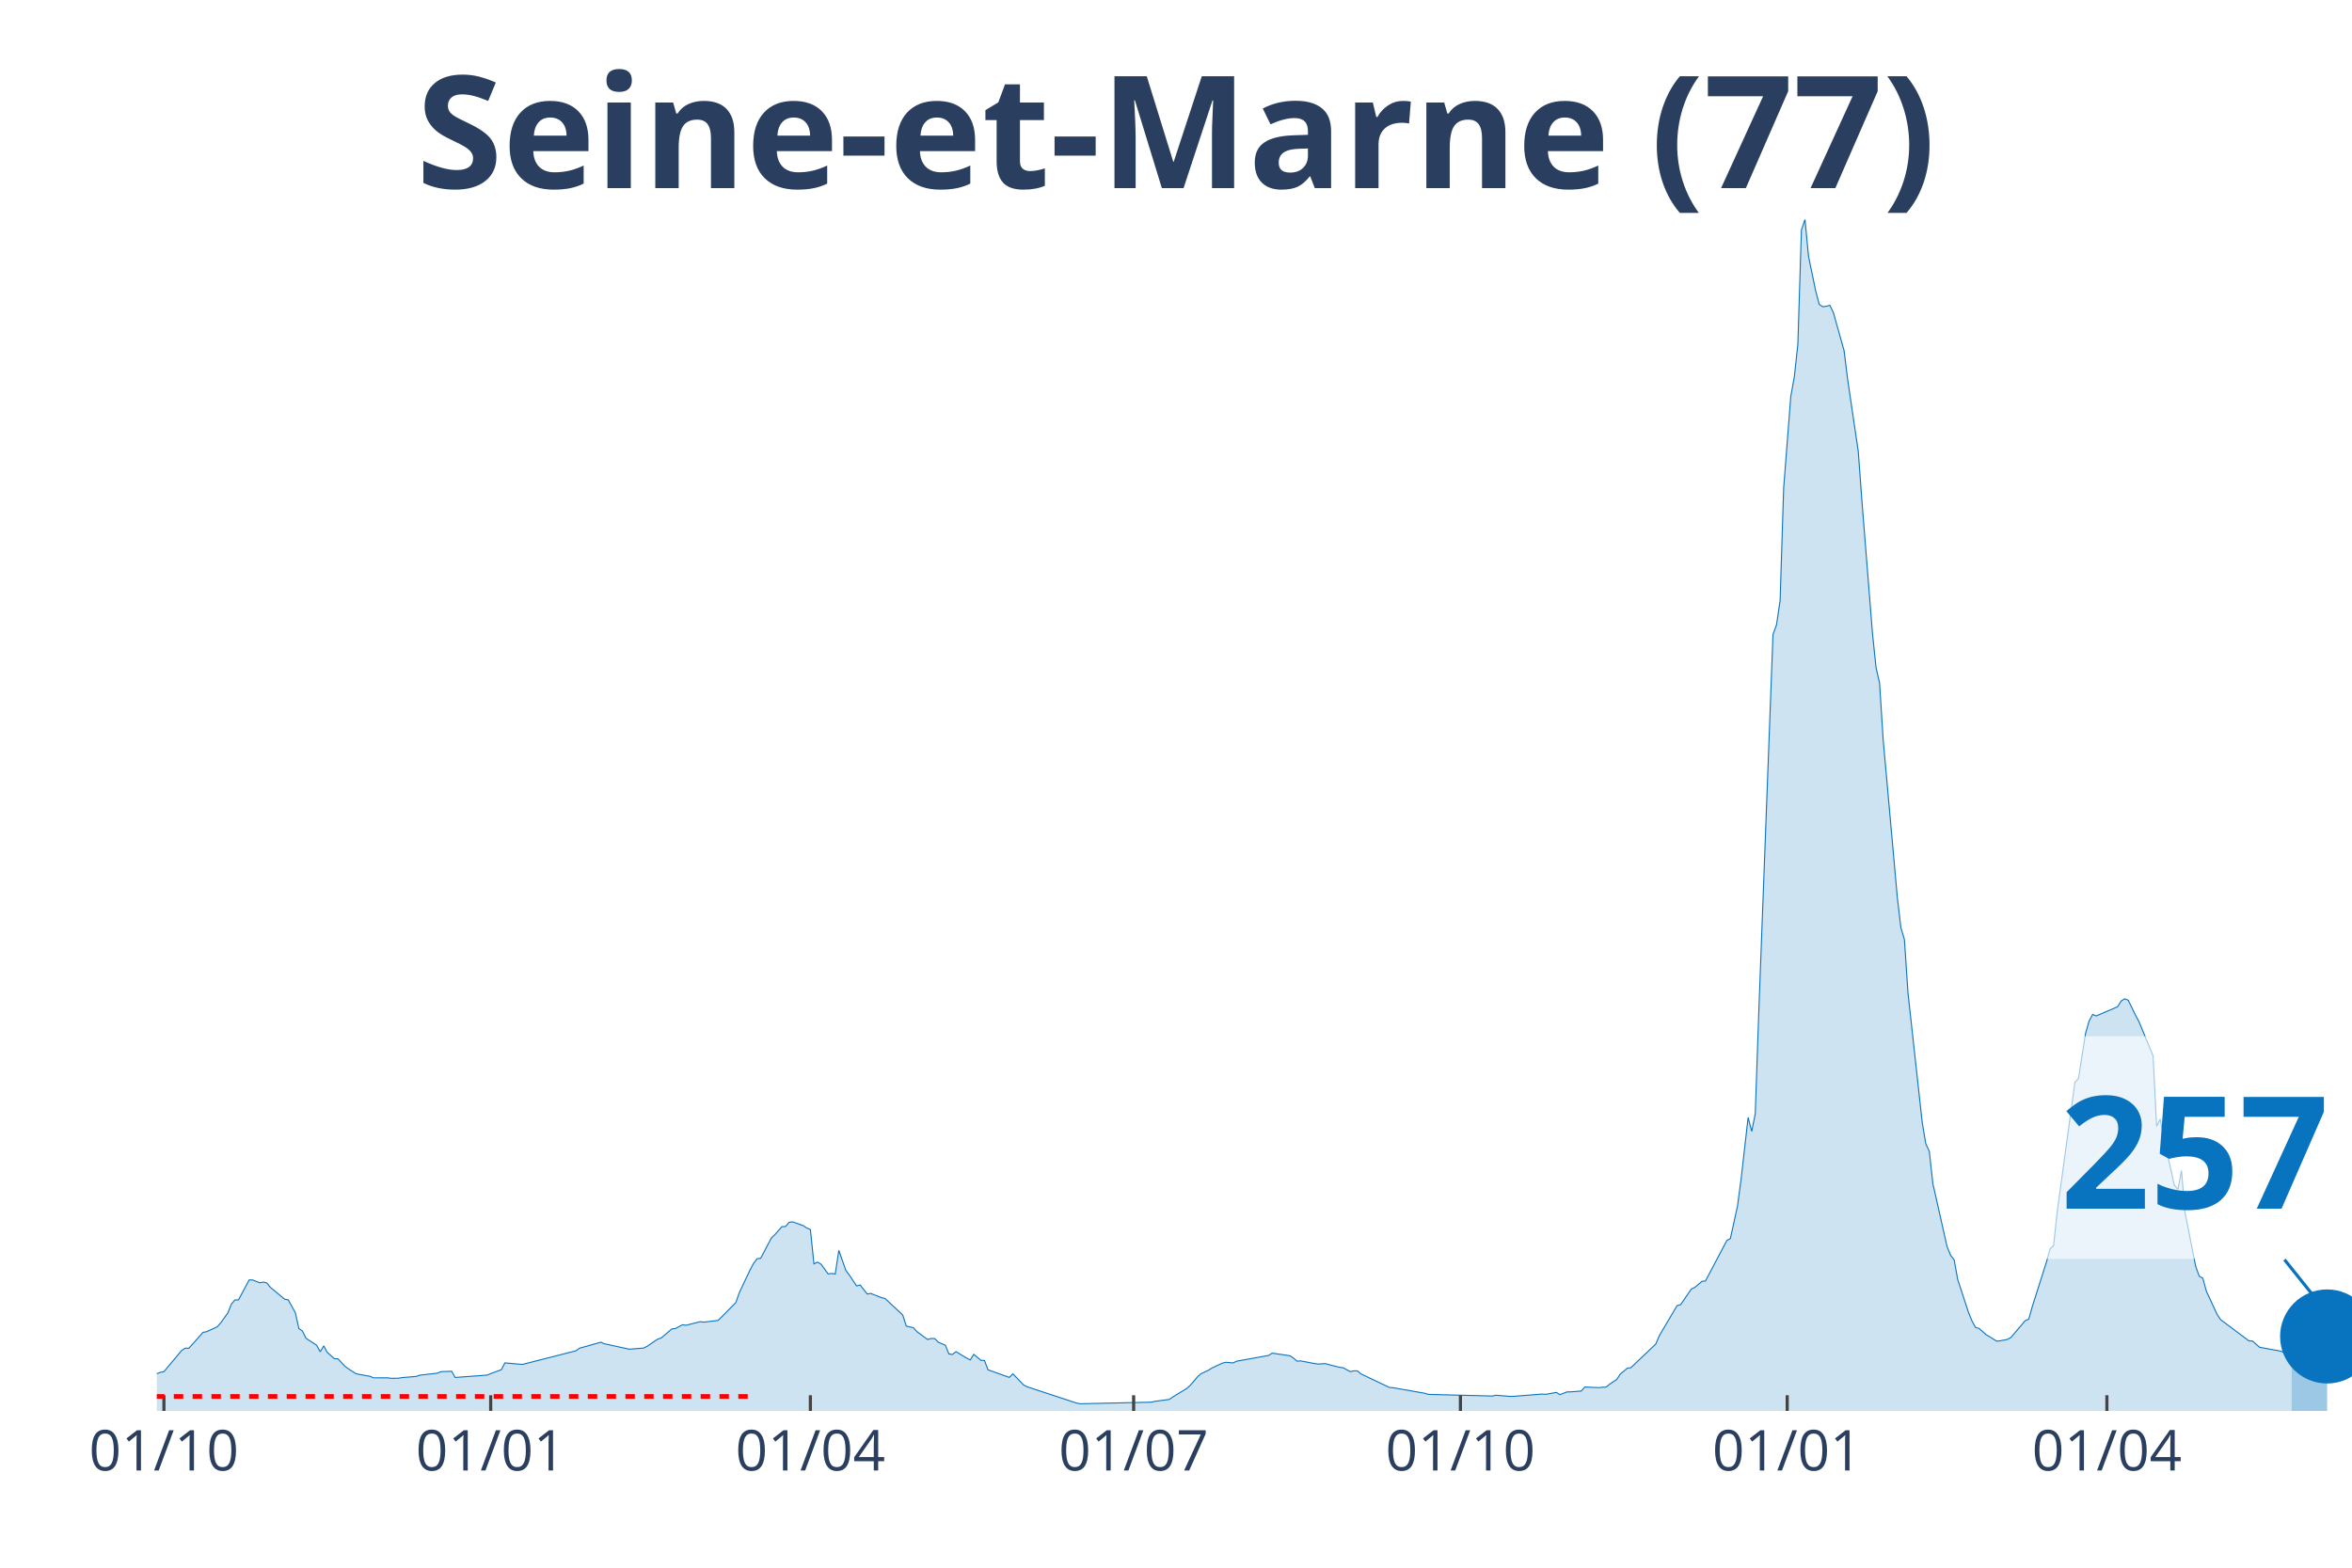
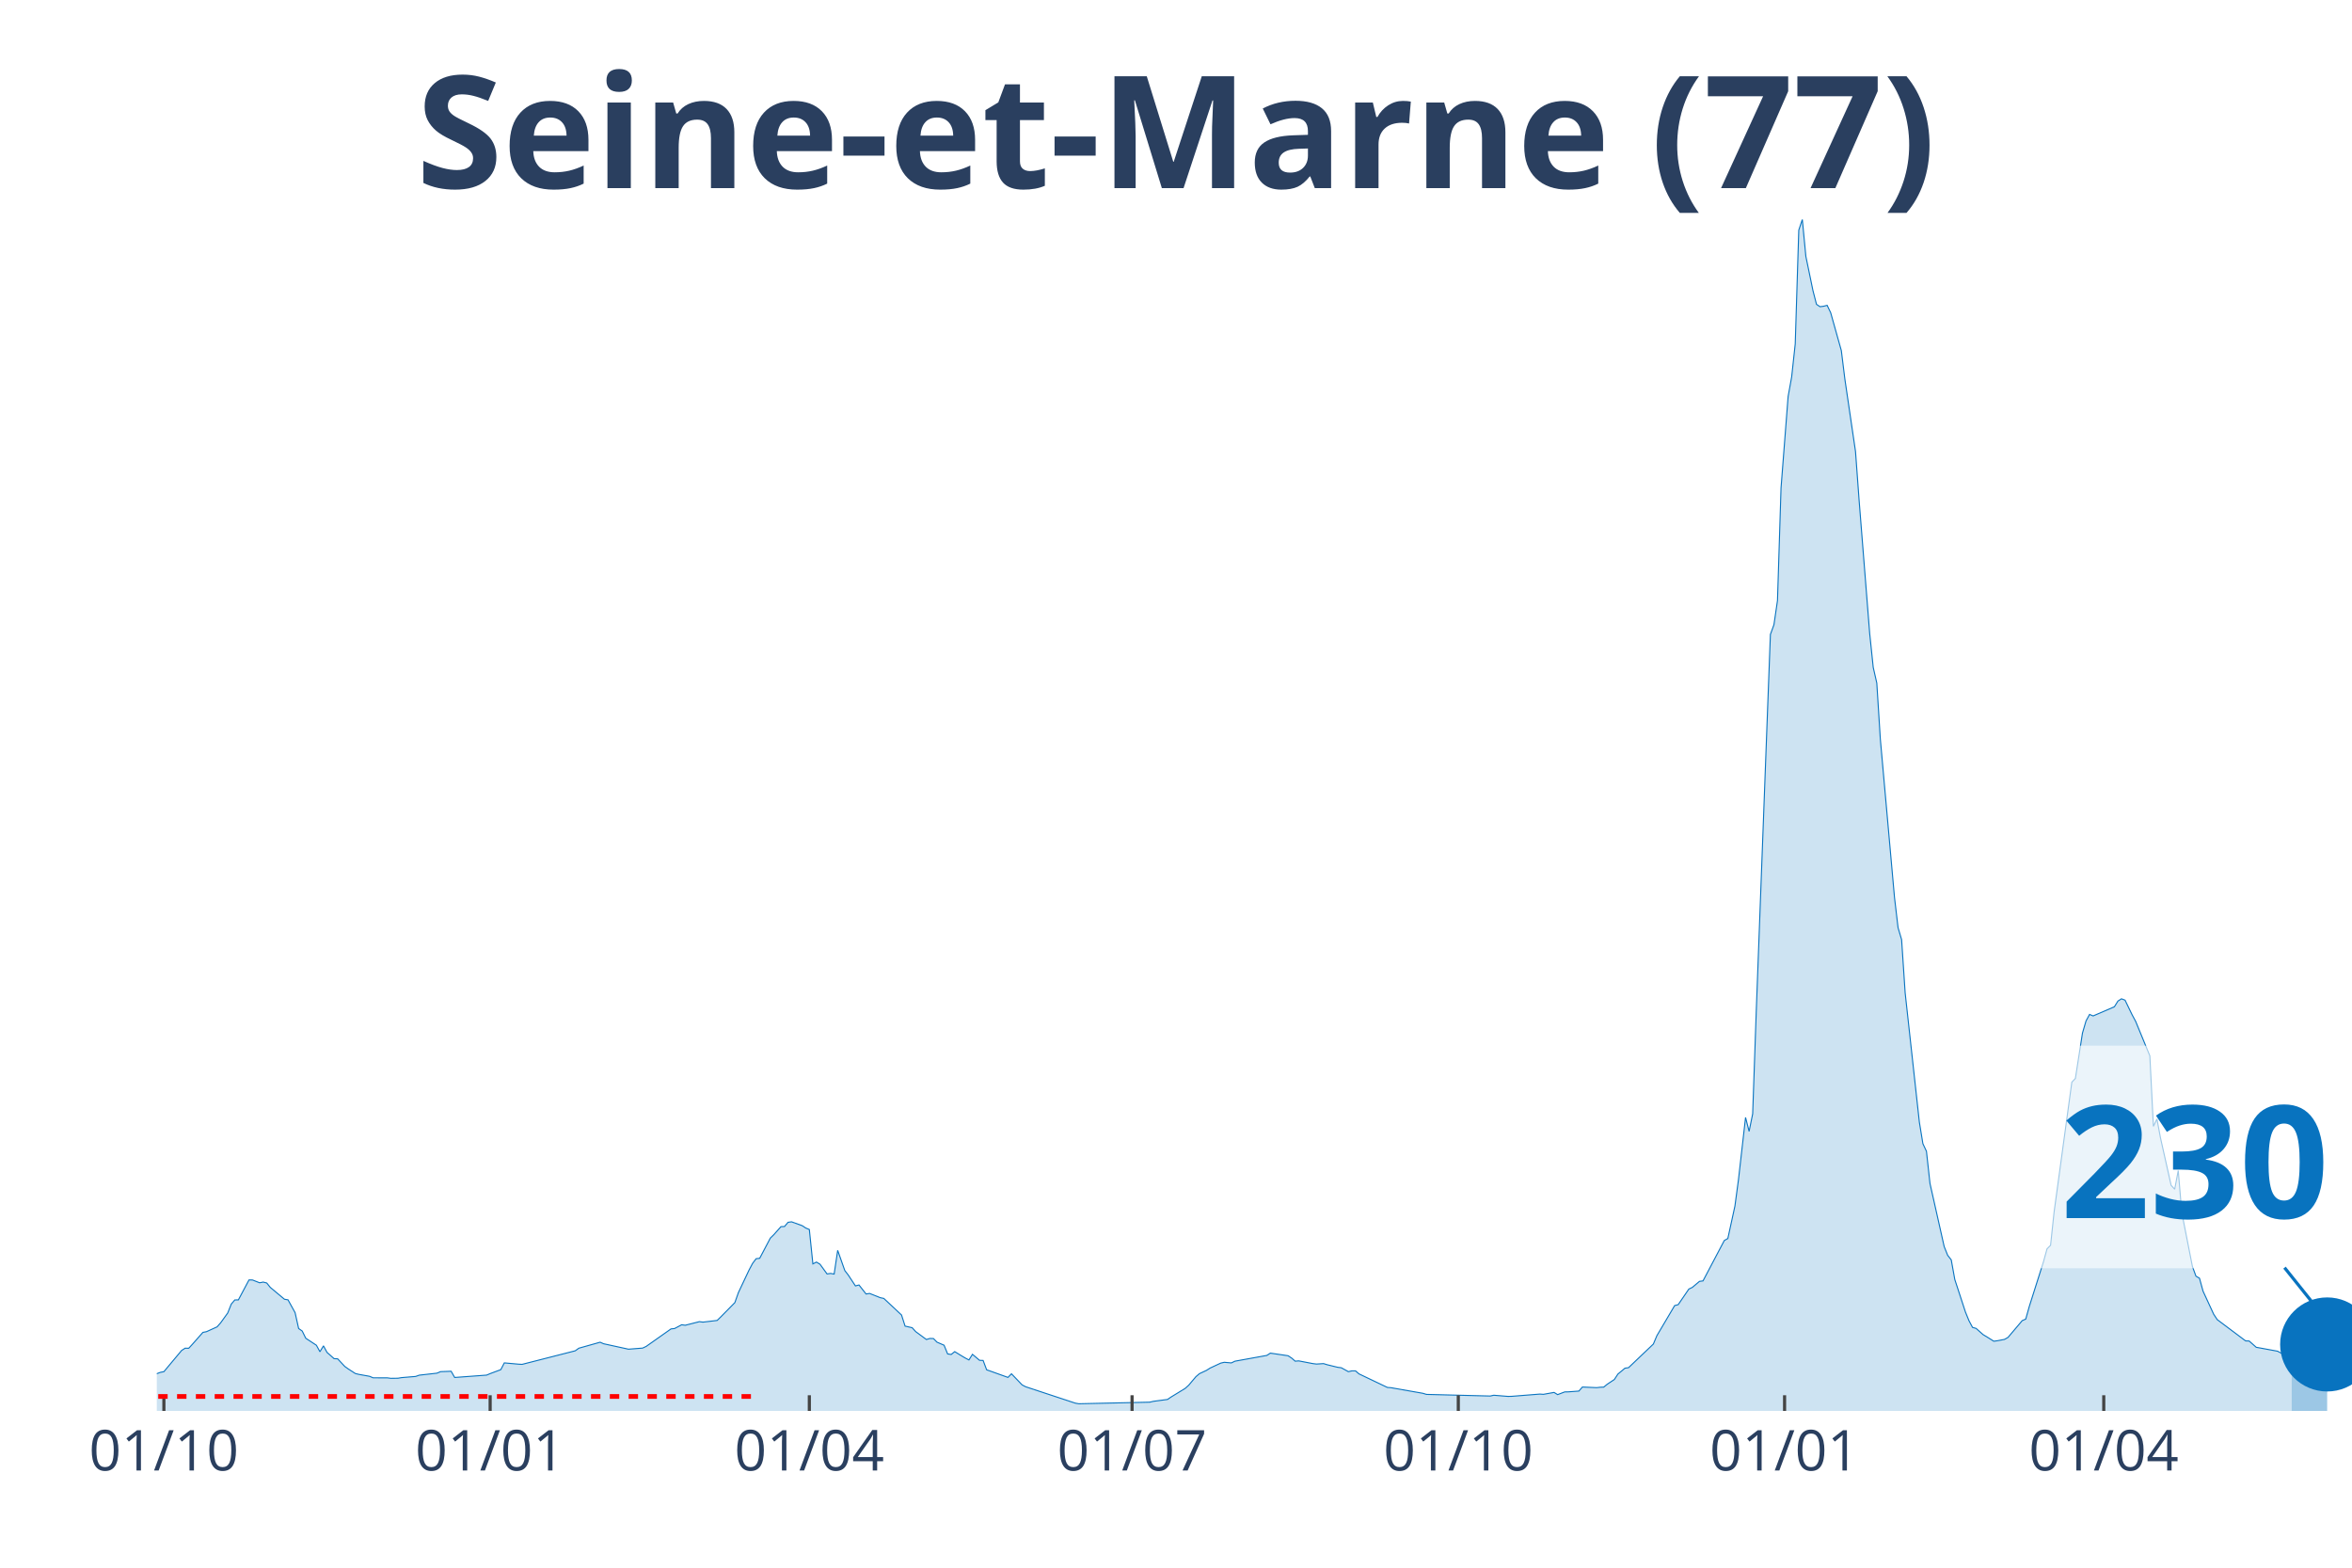
<svg xmlns="http://www.w3.org/2000/svg" class="main-svg" width="1125" height="750" style="" viewBox="0 0 750 500">
  <rect x="0" y="0" width="750" height="500" style="fill: rgb(0, 0, 0); fill-opacity: 0;" />
-   <defs id="defs-dec170">
+   <defs id="defs-f46b38">
    <g class="clips">
-       <clipPath id="clipdec170xyplot" class="plotclip">
+       <clipPath id="clipf46b38xyplot" class="plotclip">
        <rect width="700" height="380" />
      </clipPath>
-       <clipPath class="axesclip" id="clipdec170x">
+       <clipPath class="axesclip" id="clipf46b38x">
        <rect x="50" y="0" width="700" height="500" />
      </clipPath>
-       <clipPath class="axesclip" id="clipdec170y">
+       <clipPath class="axesclip" id="clipf46b38y">
        <rect x="0" y="70" width="750" height="380" />
      </clipPath>
-       <clipPath class="axesclip" id="clipdec170xy">
+       <clipPath class="axesclip" id="clipf46b38xy">
        <rect x="50" y="70" width="700" height="380" />
      </clipPath>
    </g>
    <g class="gradients" />
  </defs>
  <g class="bglayer">
    <rect class="bg" x="50" y="70" width="700" height="380" style="fill: rgb(0, 0, 0); fill-opacity: 0; stroke-width: 0;" />
  </g>
  <g class="layer-below">
    <g class="imagelayer" />
    <g class="shapelayer" />
  </g>
  <g class="cartesianlayer">
    <g class="subplot xy">
      <g class="layer-subplot">
        <g class="shapelayer" />
        <g class="imagelayer" />
      </g>
      <g class="gridlayer">
        <g class="x">
-           <path class="xgrid crisp" transform="translate(52.27,0)" d="M0,70v380" style="stroke: rgb(255, 255, 255); stroke-opacity: 1; stroke-width: 1px;" />
-           <path class="xgrid crisp" transform="translate(156.47,0)" d="M0,70v380" style="stroke: rgb(255, 255, 255); stroke-opacity: 1; stroke-width: 1px;" />
-           <path class="xgrid crisp" transform="translate(258.41,0)" d="M0,70v380" style="stroke: rgb(255, 255, 255); stroke-opacity: 1; stroke-width: 1px;" />
-           <path class="xgrid crisp" transform="translate(361.49,0)" d="M0,70v380" style="stroke: rgb(255, 255, 255); stroke-opacity: 1; stroke-width: 1px;" />
-           <path class="xgrid crisp" transform="translate(465.7,0)" d="M0,70v380" style="stroke: rgb(255, 255, 255); stroke-opacity: 1; stroke-width: 1px;" />
-           <path class="xgrid crisp" transform="translate(569.9,0)" d="M0,70v380" style="stroke: rgb(255, 255, 255); stroke-opacity: 1; stroke-width: 1px;" />
-           <path class="xgrid crisp" transform="translate(671.84,0)" d="M0,70v380" style="stroke: rgb(255, 255, 255); stroke-opacity: 1; stroke-width: 1px;" />
+           <path class="xgrid crisp" transform="translate(52.26,0)" d="M0,70v380" style="stroke: rgb(255, 255, 255); stroke-opacity: 1; stroke-width: 1px;" />
+           <path class="xgrid crisp" transform="translate(156.3,0)" d="M0,70v380" style="stroke: rgb(255, 255, 255); stroke-opacity: 1; stroke-width: 1px;" />
+           <path class="xgrid crisp" transform="translate(258.08,0)" d="M0,70v380" style="stroke: rgb(255, 255, 255); stroke-opacity: 1; stroke-width: 1px;" />
+           <path class="xgrid crisp" transform="translate(360.99,0)" d="M0,70v380" style="stroke: rgb(255, 255, 255); stroke-opacity: 1; stroke-width: 1px;" />
+           <path class="xgrid crisp" transform="translate(465.02,0)" d="M0,70v380" style="stroke: rgb(255, 255, 255); stroke-opacity: 1; stroke-width: 1px;" />
+           <path class="xgrid crisp" transform="translate(569.06,0)" d="M0,70v380" style="stroke: rgb(255, 255, 255); stroke-opacity: 1; stroke-width: 1px;" />
+           <path class="xgrid crisp" transform="translate(670.84,0)" d="M0,70v380" style="stroke: rgb(255, 255, 255); stroke-opacity: 1; stroke-width: 1px;" />
        </g>
        <g class="y" />
      </g>
      <g class="zerolinelayer" />
      <path class="xlines-below" />
      <path class="ylines-below" />
      <g class="overlines-below" />
      <g class="xaxislayer-below" />
      <g class="yaxislayer-below" />
      <g class="overaxes-below" />
-       <g class="plot" transform="translate(50, 70)" clip-path="url('#clipdec170xyplot')">
+       <g class="plot" transform="translate(50, 70)" clip-path="url('#clipf46b38xyplot')">
        <g class="scatterlayer mlayer">
-           <g class="trace scatter tracefc745d" style="stroke-miterlimit: 2;">
+           <g class="trace scatter trace8df68c" style="stroke-miterlimit: 2;">
            <g class="fills">
              <g>
-                 <path class="js-fill" d="M680.74,380L-154.05,380L-154.05,379L-82.69,379.42L-81.55,379.34L-44.17,376L-43.04,375.64L-38.51,373.9L-37.38,373.87L-21.52,371.85L-20.39,370.98L-13.59,370.41L-12.46,370.54L-6.8,368.94L-5.66,369.02L-3.4,369.39L-2.27,368.98L1.13,367.7L2.27,367.48L7.93,360.71L9.06,359.99L10.19,360.02L11.33,358.79L14.72,354.95L15.86,354.73L19.26,353.19L20.39,351.9L22.65,348.76L23.79,345.92L24.92,344.6L26.05,344.59L29.45,338.22L30.58,338.24L32.85,339.13L33.98,338.9L35.11,339.2L36.25,340.6L40.78,344.38L41.91,344.57L44.17,348.66L45.31,353.72L46.44,354.52L47.57,356.82L50.97,359.05L52.1,361.12L53.24,359.25L54.37,361.33L56.63,363.33L57.77,363.38L60.03,365.81L61.17,366.62L63.43,368.08L64.56,368.35L67.96,368.96L69.09,369.44L73.62,369.45L74.76,369.6L77.02,369.57L78.16,369.38L82.69,369L83.82,368.6L89.48,367.96L90.61,367.48L94.01,367.35L95.15,369.33L105.34,368.58L106.47,368.1L109.87,366.84L111,364.68L115.53,365.09L116.67,365.15L133.66,360.82L134.79,360L141.59,358.09L142.72,358.58L149.51,360.06L150.65,360.31L155.18,359.96L156.31,359.42L159.71,357.1L160.84,356.74L164.24,353.84L165.37,353.72L167.64,352.52L168.77,352.68L173.3,351.53L174.43,351.68L178.96,351.14L180.1,350.04L184.63,345.45L185.76,342.26L189.16,335.08L190.29,332.95L191.42,331.45L192.56,331.32L195.95,324.88L197.09,323.77L199.35,321.23L200.49,321.18L201.62,319.84L202.75,319.69L206.15,320.92L207.28,321.67L208.41,322.14L209.55,333.11L210.68,332.53L211.81,333.2L214.08,336.31L215.21,336.15L216.34,336.35L217.48,328.79L219.74,335.23L220.87,336.7L223.14,340.13L224.27,339.83L226.54,342.71L227.67,342.53L231.07,343.88L232.2,344.12L237.86,349.41L239,352.95L241.26,353.46L242.39,354.71L245.79,357.22L246.93,356.89L248.06,356.92L249.19,358.07L251.46,359.05L252.59,361.83L253.72,361.99L254.85,361.09L257.12,362.48L258.25,363.15L259.39,363.74L260.52,361.95L262.78,363.86L263.92,363.9L265.05,366.89L266.18,367.28L271.84,369.31L272.98,368.16L276.38,371.7L277.51,372.29L293.37,377.52L294.5,377.72L317.15,377.21L318.28,376.94L322.82,376.34L323.95,375.57L328.48,372.8L329.61,371.77L331.88,369.09L333.01,368.12L335.28,367.06L336.41,366.34L339.81,364.75L340.94,364.49L343.2,364.69L344.34,364.14L354.53,362.3L355.66,361.57L361.33,362.4L362.46,363.14L363.59,364.13L364.72,364.04L369.26,364.91L370.39,365.05L372.65,364.91L373.79,365.26L377.18,366.09L378.32,366.23L380.58,367.48L381.72,367.22L382.85,367.22L383.98,368.19L393.04,372.51L394.17,372.59L404.37,374.38L405.5,374.73L425.89,375.25L427.02,375L431.55,375.37L432.69,375.35L441.75,374.63L442.88,374.71L446.28,374.1L447.41,374.8L449.68,373.94L450.81,373.92L454.21,373.67L455.34,372.38L459.87,372.58L461,372.45L462.14,372.41L463.27,371.48L465.53,369.98L466.67,368.25L468.93,366.37L470.06,366.2L477.99,358.67L479.13,355.99L484.79,346.4L485.92,346.1L489.32,341.14L490.45,340.59L492.72,338.68L493.85,338.53L500.65,325.65L501.78,325.01L504.05,314.65L505.18,306.22L507.44,286.4L508.58,290.84L509.71,285.24L510.84,252.8L515.37,132.35L516.5,129.25L517.64,121.53L518.77,85.64L521.04,56.46L522.17,50.22L523.3,39.69L524.43,3.4L525.57,0L526.7,11.77L528.96,22.69L530.1,27.06L531.23,27.82L532.36,27.67L533.5,27.38L534.63,29.72L538.03,41.82L539.16,50.93L542.56,73.98L543.69,89.36L547.09,131.99L548.22,142.86L549.35,147.86L550.49,165.78L555.02,216.3L556.15,225.88L557.28,229.68L558.41,246.67L562.94,287.88L564.08,294.78L565.21,297.18L566.34,307.46L570.87,327.56L572.01,330.39L573.14,331.82L574.27,338.08L577.67,348.47L578.8,351.24L579.94,353.36L581.07,353.68L583.33,355.68L584.47,356.35L586.73,357.77L587.86,357.62L590.13,357.19L591.26,356.55L594.66,352.55L595.79,351.21L596.93,350.71L598.06,346.7L602.59,332.42L603.72,328.31L604.85,327.18L605.99,316.52L611.65,275.15L612.78,273.97L615.05,259.5L616.18,255.61L617.31,253.54L618.45,254.02L625.24,251.1L626.38,249.28L627.51,248.56L628.64,248.99L630.91,253.67L632.04,255.77L636.57,266.76L637.7,289.24L638.83,286.89L639.97,292.93L643.37,308.06L644.5,309.29L645.63,303.34L646.76,316.72L650.16,333.93L651.29,337.02L652.43,337.68L653.56,341.8L656.96,349.17L658.09,350.88L667.15,357.66L668.28,357.71L670.55,359.71L671.68,359.91L677.35,360.95L678.48,361.54L679.61,361.97L680.74,364.31" style="fill: rgb(8, 115, 191); fill-opacity: 0.2; stroke-width: 0;" />
+                 <path class="js-fill" d="M680.78,380L-153.8,380L-153.8,379L-82.55,379.42L-81.42,379.34L-44.1,376L-42.97,375.64L-38.45,373.9L-37.32,373.87L-21.49,371.85L-20.36,370.98L-13.57,370.41L-12.44,370.54L-6.79,368.94L-5.65,369.02L-3.39,369.39L-2.26,368.98L1.13,367.7L2.26,367.48L7.92,360.71L9.05,359.99L10.18,360.02L11.31,358.79L14.7,354.95L15.83,354.73L19.22,353.19L20.36,351.9L22.62,348.76L23.75,345.92L24.88,344.6L26.01,344.59L29.4,338.22L30.53,338.24L32.79,339.13L33.93,338.9L35.06,339.2L36.19,340.6L40.71,344.38L41.84,344.57L44.1,348.66L45.23,353.72L46.37,354.52L47.5,356.82L50.89,359.05L52.02,361.12L53.15,359.25L54.28,361.33L56.54,363.33L57.67,363.38L59.94,365.81L61.07,366.62L63.33,368.08L64.46,368.35L67.85,368.96L68.98,369.44L73.51,369.45L74.64,369.6L76.9,369.57L78.03,369.38L82.55,369L83.68,368.6L89.34,367.96L90.47,367.48L93.86,367.35L94.99,369.33L105.17,368.58L106.3,368.1L109.69,366.84L110.82,364.68L115.35,365.09L116.48,365.15L133.44,360.82L134.57,360L141.36,358.09L142.49,358.58L149.27,360.06L150.4,360.31L154.93,359.96L156.06,359.42L163.97,353.84L165.11,353.72L167.37,352.52L168.5,352.68L173.02,351.53L174.15,351.68L178.68,351.14L179.81,350.04L184.33,345.45L185.46,342.26L188.85,335.08L189.98,332.95L191.11,331.45L192.25,331.32L195.64,324.88L196.77,323.77L199.03,321.23L200.16,321.18L201.29,319.84L202.42,319.69L205.82,320.92L206.95,321.67L208.08,322.14L209.21,333.11L210.34,332.53L211.47,333.2L213.73,336.31L214.86,336.15L215.99,336.35L217.12,328.79L219.39,335.23L220.52,336.7L222.78,340.13L223.91,339.83L226.17,342.71L227.3,342.53L230.69,343.88L231.83,344.12L237.48,349.41L238.61,352.95L240.87,353.46L242,354.71L245.4,357.22L246.53,356.89L247.66,356.92L248.79,358.07L251.05,359.05L252.18,361.83L253.31,361.99L254.44,361.09L256.7,362.48L257.84,363.15L258.97,363.74L260.1,361.95L262.36,363.86L263.49,363.9L264.62,366.89L265.75,367.28L271.41,369.31L272.54,368.16L275.93,371.7L277.06,372.29L292.89,377.52L294.02,377.72L316.64,377.21L317.77,376.94L322.29,376.34L323.42,375.57L327.95,372.8L329.08,371.77L331.34,369.09L332.47,368.12L334.73,367.06L335.86,366.34L339.26,364.75L340.39,364.49L342.65,364.69L343.78,364.14L353.96,362.3L355.09,361.57L360.74,362.4L361.87,363.14L363,364.13L364.14,364.04L368.66,364.91L369.79,365.05L372.05,364.91L373.18,365.26L376.58,366.09L377.71,366.23L379.97,367.48L381.1,367.22L382.23,367.22L383.36,368.19L392.41,372.51L393.54,372.59L403.72,374.38L404.85,374.73L425.2,375.25L426.33,375L430.86,375.37L431.99,375.35L441.03,374.63L442.16,374.71L445.56,374.1L446.69,374.8L448.95,373.94L450.08,373.92L453.47,373.67L454.6,372.38L459.13,372.58L460.26,372.45L461.39,372.41L462.52,371.48L464.78,369.98L465.91,368.25L468.17,366.37L469.31,366.2L477.22,358.67L478.35,355.99L484.01,346.4L485.14,346.1L488.53,341.14L489.66,340.59L491.92,338.68L493.05,338.53L499.84,325.65L500.97,325.01L503.23,314.65L504.36,306.22L506.62,286.4L507.75,290.84L508.89,285.24L510.02,252.8L514.54,132.35L515.67,129.25L516.8,121.53L517.93,85.64L520.19,56.46L521.32,50.22L522.46,39.69L523.59,3.4L524.72,0L525.85,11.77L528.11,22.69L529.24,27.06L530.37,27.82L531.5,27.67L532.63,27.38L533.76,29.72L537.16,41.82L538.29,50.93L541.68,73.98L542.81,89.36L546.2,131.99L547.33,142.86L548.47,147.86L549.6,165.78L554.12,216.3L555.25,225.88L556.38,229.68L557.51,246.67L562.04,287.88L563.17,294.78L564.3,297.18L565.43,307.46L569.95,327.56L571.08,330.39L572.21,331.82L573.34,338.08L576.74,348.47L577.87,351.24L579,353.36L580.13,353.68L582.39,355.68L583.52,356.35L585.78,357.77L586.91,357.62L589.18,357.19L590.31,356.55L593.7,352.55L594.83,351.21L595.96,350.71L597.09,346.7L601.62,332.42L602.75,328.31L603.88,327.18L605.01,316.52L610.66,275.15L611.79,273.97L614.05,259.5L615.19,255.61L616.32,253.54L617.45,254.02L624.23,251.1L625.36,249.28L626.49,248.56L627.63,248.99L629.89,253.67L631.02,255.77L635.54,266.76L636.67,289.24L637.8,286.89L638.93,292.93L642.33,308.06L643.46,309.29L644.59,303.34L645.72,316.72L649.11,333.93L650.24,337.02L651.37,337.68L652.5,341.8L655.9,349.17L657.03,350.88L666.07,357.66L667.21,357.71L669.47,359.71L670.6,359.91L676.25,360.95L677.38,361.54L678.51,361.97L679.64,364.31L680.78,363.39" style="fill: rgb(8, 115, 191); fill-opacity: 0.2; stroke-width: 0;" />
              </g>
            </g>
            <g class="errorbars" />
            <g class="lines">
-               <path class="js-line" d="M-154.05,379L-82.69,379.42L-81.55,379.34L-44.17,376L-43.04,375.64L-38.51,373.9L-37.38,373.87L-21.52,371.85L-20.39,370.98L-13.59,370.41L-12.46,370.54L-6.8,368.94L-5.66,369.02L-3.4,369.39L-2.27,368.98L1.13,367.7L2.27,367.48L7.93,360.71L9.06,359.99L10.19,360.02L11.33,358.79L14.72,354.95L15.86,354.73L19.26,353.19L20.39,351.9L22.65,348.76L23.79,345.92L24.92,344.6L26.05,344.59L29.45,338.22L30.58,338.24L32.85,339.13L33.98,338.9L35.11,339.2L36.25,340.6L40.78,344.38L41.91,344.57L44.17,348.66L45.31,353.72L46.44,354.52L47.57,356.82L50.97,359.05L52.1,361.12L53.24,359.25L54.37,361.33L56.63,363.33L57.77,363.38L60.03,365.81L61.17,366.62L63.43,368.08L64.56,368.35L67.96,368.96L69.09,369.44L73.62,369.45L74.76,369.6L77.02,369.57L78.16,369.38L82.69,369L83.82,368.6L89.48,367.96L90.61,367.48L94.01,367.35L95.15,369.33L105.34,368.58L106.47,368.1L109.87,366.84L111,364.68L115.53,365.09L116.67,365.15L133.66,360.82L134.79,360L141.59,358.09L142.72,358.58L149.51,360.06L150.65,360.31L155.18,359.96L156.31,359.42L159.71,357.1L160.84,356.74L164.24,353.84L165.37,353.72L167.64,352.52L168.77,352.68L173.3,351.53L174.43,351.68L178.96,351.14L180.1,350.04L184.63,345.45L185.76,342.26L189.16,335.08L190.29,332.95L191.42,331.45L192.56,331.32L195.95,324.88L197.09,323.77L199.35,321.23L200.49,321.18L201.62,319.84L202.75,319.69L206.15,320.92L207.28,321.67L208.41,322.14L209.55,333.11L210.68,332.53L211.81,333.2L214.08,336.31L215.21,336.15L216.34,336.35L217.48,328.79L219.74,335.23L220.87,336.7L223.14,340.13L224.27,339.83L226.54,342.71L227.67,342.53L231.07,343.88L232.2,344.12L237.86,349.41L239,352.95L241.26,353.46L242.39,354.71L245.79,357.22L246.93,356.89L248.06,356.92L249.19,358.07L251.46,359.05L252.59,361.83L253.72,361.99L254.85,361.09L257.12,362.48L258.25,363.15L259.39,363.74L260.52,361.95L262.78,363.86L263.92,363.9L265.05,366.89L266.18,367.28L271.84,369.31L272.98,368.16L276.38,371.7L277.51,372.29L293.37,377.52L294.5,377.72L317.15,377.21L318.28,376.94L322.82,376.34L323.95,375.57L328.48,372.8L329.61,371.77L331.88,369.09L333.01,368.12L335.28,367.06L336.41,366.34L339.81,364.75L340.94,364.49L343.2,364.69L344.34,364.14L354.53,362.3L355.66,361.57L361.33,362.4L362.46,363.14L363.59,364.13L364.72,364.04L369.26,364.91L370.39,365.05L372.65,364.91L373.79,365.26L377.18,366.09L378.32,366.23L380.58,367.48L381.72,367.22L382.85,367.22L383.98,368.19L393.04,372.51L394.17,372.59L404.37,374.38L405.5,374.73L425.89,375.25L427.02,375L431.55,375.37L432.69,375.35L441.75,374.63L442.88,374.71L446.28,374.1L447.41,374.8L449.68,373.94L450.81,373.92L454.21,373.67L455.34,372.38L459.87,372.58L461,372.45L462.14,372.41L463.27,371.48L465.53,369.98L466.67,368.25L468.93,366.37L470.06,366.2L477.99,358.67L479.13,355.99L484.79,346.4L485.92,346.1L489.32,341.14L490.45,340.59L492.72,338.68L493.85,338.53L500.65,325.65L501.78,325.01L504.05,314.65L505.18,306.22L507.44,286.4L508.58,290.84L509.71,285.24L510.84,252.8L515.37,132.35L516.5,129.25L517.64,121.53L518.77,85.64L521.04,56.46L522.17,50.22L523.3,39.69L524.43,3.4L525.57,0L526.7,11.77L528.96,22.69L530.1,27.06L531.23,27.82L532.36,27.67L533.5,27.38L534.63,29.72L538.03,41.82L539.16,50.93L542.56,73.98L543.69,89.36L547.09,131.99L548.22,142.86L549.35,147.86L550.49,165.78L555.02,216.3L556.15,225.88L557.28,229.68L558.41,246.67L562.94,287.88L564.08,294.78L565.21,297.18L566.34,307.46L570.87,327.56L572.01,330.39L573.14,331.82L574.27,338.08L577.67,348.47L578.8,351.24L579.94,353.36L581.07,353.68L583.33,355.68L584.47,356.35L586.73,357.77L587.86,357.62L590.13,357.19L591.26,356.55L594.66,352.55L595.79,351.21L596.93,350.71L598.06,346.7L602.59,332.42L603.72,328.31L604.85,327.18L605.99,316.52L611.65,275.15L612.78,273.97L615.05,259.5L616.18,255.61L617.31,253.54L618.45,254.02L625.24,251.1L626.38,249.28L627.51,248.56L628.64,248.99L630.91,253.67L632.04,255.77L636.57,266.76L637.7,289.24L638.83,286.89L639.97,292.93L643.37,308.06L644.5,309.29L645.63,303.34L646.76,316.72L650.16,333.93L651.29,337.02L652.43,337.68L653.56,341.8L656.96,349.17L658.09,350.88L667.15,357.66L668.28,357.71L670.55,359.71L671.68,359.91L677.35,360.95L678.48,361.54L679.61,361.97L680.74,364.31" style="vector-effect: non-scaling-stroke; fill: none; stroke: rgb(8, 115, 191); stroke-opacity: 1; stroke-width: 0.5px; opacity: 1;" />
+               <path class="js-line" d="M-153.8,379L-82.55,379.42L-81.42,379.34L-44.1,376L-42.97,375.64L-38.45,373.9L-37.32,373.87L-21.49,371.85L-20.36,370.98L-13.57,370.41L-12.44,370.54L-6.79,368.94L-5.65,369.02L-3.39,369.39L-2.26,368.98L1.13,367.7L2.26,367.48L7.92,360.71L9.05,359.99L10.18,360.02L11.31,358.79L14.7,354.95L15.83,354.73L19.22,353.19L20.36,351.9L22.62,348.76L23.75,345.92L24.88,344.6L26.01,344.59L29.4,338.22L30.53,338.24L32.79,339.13L33.93,338.9L35.06,339.2L36.19,340.6L40.71,344.38L41.84,344.57L44.1,348.66L45.23,353.72L46.37,354.52L47.5,356.82L50.89,359.05L52.02,361.12L53.15,359.25L54.28,361.33L56.54,363.33L57.67,363.38L59.94,365.81L61.07,366.62L63.33,368.08L64.46,368.35L67.85,368.96L68.98,369.44L73.51,369.45L74.64,369.6L76.9,369.57L78.03,369.38L82.55,369L83.68,368.6L89.34,367.96L90.47,367.48L93.86,367.35L94.99,369.33L105.17,368.58L106.3,368.1L109.69,366.84L110.82,364.68L115.35,365.09L116.48,365.15L133.44,360.82L134.57,360L141.36,358.09L142.49,358.58L149.27,360.06L150.4,360.31L154.93,359.96L156.06,359.42L163.97,353.84L165.11,353.72L167.37,352.52L168.5,352.68L173.02,351.53L174.15,351.68L178.68,351.14L179.81,350.04L184.33,345.45L185.46,342.26L188.85,335.08L189.98,332.95L191.11,331.45L192.25,331.32L195.64,324.88L196.77,323.77L199.03,321.23L200.16,321.18L201.29,319.84L202.42,319.69L205.82,320.92L206.95,321.67L208.08,322.14L209.21,333.11L210.34,332.53L211.47,333.2L213.73,336.31L214.86,336.15L215.99,336.35L217.12,328.79L219.39,335.23L220.52,336.7L222.78,340.13L223.91,339.83L226.17,342.71L227.3,342.53L230.69,343.88L231.83,344.12L237.48,349.41L238.61,352.95L240.87,353.46L242,354.71L245.4,357.22L246.53,356.89L247.66,356.92L248.79,358.07L251.05,359.05L252.18,361.83L253.31,361.99L254.44,361.09L256.7,362.48L257.84,363.15L258.97,363.74L260.1,361.95L262.36,363.86L263.49,363.9L264.62,366.89L265.75,367.28L271.41,369.31L272.54,368.16L275.93,371.7L277.06,372.29L292.89,377.52L294.02,377.72L316.64,377.21L317.77,376.94L322.29,376.34L323.42,375.57L327.95,372.8L329.08,371.77L331.34,369.09L332.47,368.12L334.73,367.06L335.86,366.34L339.26,364.75L340.39,364.49L342.65,364.69L343.78,364.14L353.96,362.3L355.09,361.57L360.74,362.4L361.87,363.14L363,364.13L364.14,364.04L368.66,364.91L369.79,365.05L372.05,364.91L373.18,365.26L376.58,366.09L377.71,366.23L379.97,367.48L381.1,367.22L382.23,367.22L383.36,368.19L392.41,372.51L393.54,372.59L403.72,374.38L404.85,374.73L425.2,375.25L426.33,375L430.86,375.37L431.99,375.35L441.03,374.63L442.16,374.71L445.56,374.1L446.69,374.8L448.95,373.94L450.08,373.92L453.47,373.67L454.6,372.38L459.13,372.58L460.26,372.45L461.39,372.41L462.52,371.48L464.78,369.98L465.91,368.25L468.17,366.37L469.31,366.2L477.22,358.67L478.35,355.99L484.01,346.4L485.14,346.1L488.53,341.14L489.66,340.59L491.92,338.68L493.05,338.53L499.84,325.65L500.97,325.01L503.23,314.65L504.36,306.22L506.62,286.4L507.75,290.84L508.89,285.24L510.02,252.8L514.54,132.35L515.67,129.25L516.8,121.53L517.93,85.64L520.19,56.46L521.32,50.22L522.46,39.69L523.59,3.4L524.72,0L525.85,11.77L528.11,22.69L529.24,27.06L530.37,27.82L531.5,27.67L532.63,27.38L533.76,29.72L537.16,41.82L538.29,50.93L541.68,73.98L542.81,89.36L546.2,131.99L547.33,142.86L548.47,147.86L549.6,165.78L554.12,216.3L555.25,225.88L556.38,229.68L557.51,246.67L562.04,287.88L563.17,294.78L564.3,297.18L565.43,307.46L569.95,327.56L571.08,330.39L572.21,331.82L573.34,338.08L576.74,348.47L577.87,351.24L579,353.36L580.13,353.68L582.39,355.68L583.52,356.35L585.78,357.77L586.91,357.62L589.18,357.19L590.31,356.55L593.7,352.55L594.83,351.21L595.96,350.71L597.09,346.7L601.62,332.42L602.75,328.31L603.88,327.18L605.01,316.52L610.66,275.15L611.79,273.97L614.05,259.5L615.19,255.61L616.32,253.54L617.45,254.02L624.23,251.1L625.36,249.28L626.49,248.56L627.63,248.99L629.89,253.67L631.02,255.77L635.54,266.76L636.67,289.24L637.8,286.89L638.93,292.93L642.33,308.06L643.46,309.29L644.59,303.34L645.72,316.72L649.11,333.93L650.24,337.02L651.37,337.68L652.5,341.8L655.9,349.17L657.03,350.88L666.07,357.66L667.21,357.71L669.47,359.71L670.6,359.91L676.25,360.95L677.38,361.54L678.51,361.97L679.64,364.31L680.78,363.39" style="vector-effect: non-scaling-stroke; fill: none; stroke: rgb(8, 115, 191); stroke-opacity: 1; stroke-width: 0.5px; opacity: 1;" />
            </g>
            <g class="points" />
            <g class="text" />
          </g>
-           <g class="trace scatter tracee2de03" style="stroke-miterlimit: 2;">
+           <g class="trace scatter trace2b9bdb" style="stroke-miterlimit: 2;">
            <g class="fills">
              <g>
-                 <path class="js-fill" d="M692.07,380L680.74,380L680.74,364.31L683.01,363.39L684.14,363.22L687.54,360.63L688.67,357.55L692.07,356.25" style="fill: rgb(8, 115, 191); fill-opacity: 0.4; stroke-width: 0;" />
+                 <path class="js-fill" d="M692.08,380L680.78,380L680.78,363.39L683.04,363.22L684.17,362.16L686.43,360.63L687.56,357.54L690.95,356.16L692.08,358.8" style="fill: rgb(8, 115, 191); fill-opacity: 0.4; stroke-width: 0;" />
              </g>
            </g>
            <g class="errorbars" />
            <g class="lines">
-               <path class="js-line" d="M680.74,364.31L683.01,363.39L684.14,363.22L687.54,360.63L688.67,357.55L692.07,356.25" style="vector-effect: non-scaling-stroke; fill: none; stroke: rgb(8, 115, 191); stroke-opacity: 1; stroke-width: 2px; opacity: 1;" />
+               <path class="js-line" d="M680.78,363.39L683.04,363.22L684.17,362.16L686.43,360.63L687.56,357.54L690.95,356.16L692.08,358.8" style="vector-effect: non-scaling-stroke; fill: none; stroke: rgb(8, 115, 191); stroke-opacity: 1; stroke-width: 2px; opacity: 1;" />
            </g>
            <g class="points" />
            <g class="text" />
          </g>
-           <g class="trace scatter tracee98b76" style="stroke-miterlimit: 2; opacity: 1;">
+           <g class="trace scatter tracec54e26" style="stroke-miterlimit: 2; opacity: 1;">
            <g class="fills" />
            <g class="errorbars" />
            <g class="lines" />
            <g class="points">
-               <path class="point" transform="translate(692.07,356.25)" d="M15,0A15,15 0 1,1 0,-15A15,15 0 0,1 15,0Z" style="opacity: 1; stroke-width: 0px; fill: rgb(8, 115, 191); fill-opacity: 1;" />
+               <path class="point" transform="translate(692.08,358.8)" d="M15,0A15,15 0 1,1 0,-15A15,15 0 0,1 15,0Z" style="opacity: 1; stroke-width: 0px; fill: rgb(8, 115, 191); fill-opacity: 1;" />
            </g>
            <g class="text" />
          </g>
        </g>
      </g>
      <g class="overplot" />
      <path class="xlines-above crisp" style="fill: none; stroke-width: 1px; stroke: rgb(0, 0, 0); stroke-opacity: 0;" d="" />
      <path class="ylines-above crisp" style="fill: none;" d="M0,0" />
      <g class="overlines-above" />
      <g class="xaxislayer-above">
-         <path class="xtick ticks crisp" d="M0,450v-5" transform="translate(52.27,0)" style="stroke: rgb(68, 68, 68); stroke-opacity: 1; stroke-width: 1px;" />
-         <path class="xtick ticks crisp" d="M0,450v-5" transform="translate(156.47,0)" style="stroke: rgb(68, 68, 68); stroke-opacity: 1; stroke-width: 1px;" />
-         <path class="xtick ticks crisp" d="M0,450v-5" transform="translate(258.41,0)" style="stroke: rgb(68, 68, 68); stroke-opacity: 1; stroke-width: 1px;" />
-         <path class="xtick ticks crisp" d="M0,450v-5" transform="translate(361.49,0)" style="stroke: rgb(68, 68, 68); stroke-opacity: 1; stroke-width: 1px;" />
-         <path class="xtick ticks crisp" d="M0,450v-5" transform="translate(465.7,0)" style="stroke: rgb(68, 68, 68); stroke-opacity: 1; stroke-width: 1px;" />
-         <path class="xtick ticks crisp" d="M0,450v-5" transform="translate(569.9,0)" style="stroke: rgb(68, 68, 68); stroke-opacity: 1; stroke-width: 1px;" />
-         <path class="xtick ticks crisp" d="M0,450v-5" transform="translate(671.84,0)" style="stroke: rgb(68, 68, 68); stroke-opacity: 1; stroke-width: 1px;" />
+         <path class="xtick ticks crisp" d="M0,450v-5" transform="translate(52.26,0)" style="stroke: rgb(68, 68, 68); stroke-opacity: 1; stroke-width: 1px;" />
+         <path class="xtick ticks crisp" d="M0,450v-5" transform="translate(156.3,0)" style="stroke: rgb(68, 68, 68); stroke-opacity: 1; stroke-width: 1px;" />
+         <path class="xtick ticks crisp" d="M0,450v-5" transform="translate(258.08,0)" style="stroke: rgb(68, 68, 68); stroke-opacity: 1; stroke-width: 1px;" />
+         <path class="xtick ticks crisp" d="M0,450v-5" transform="translate(360.99,0)" style="stroke: rgb(68, 68, 68); stroke-opacity: 1; stroke-width: 1px;" />
+         <path class="xtick ticks crisp" d="M0,450v-5" transform="translate(465.02,0)" style="stroke: rgb(68, 68, 68); stroke-opacity: 1; stroke-width: 1px;" />
+         <path class="xtick ticks crisp" d="M0,450v-5" transform="translate(569.06,0)" style="stroke: rgb(68, 68, 68); stroke-opacity: 1; stroke-width: 1px;" />
+         <path class="xtick ticks crisp" d="M0,450v-5" transform="translate(670.84,0)" style="stroke: rgb(68, 68, 68); stroke-opacity: 1; stroke-width: 1px;" />
        <g class="xtick">
-           <text text-anchor="middle" x="0" y="469" transform="translate(52.27,0)" style="font-family: 'Open Sans', verdana, arial, sans-serif; font-size: 18px; fill: rgb(42, 63, 95); fill-opacity: 1; white-space: pre;">01/10</text>
+           <text text-anchor="middle" x="0" y="469" transform="translate(52.26,0)" style="font-family: 'Open Sans', verdana, arial, sans-serif; font-size: 18px; fill: rgb(42, 63, 95); fill-opacity: 1; white-space: pre;">01/10</text>
        </g>
        <g class="xtick">
-           <text text-anchor="middle" x="0" y="469" transform="translate(156.47,0)" style="font-family: 'Open Sans', verdana, arial, sans-serif; font-size: 18px; fill: rgb(42, 63, 95); fill-opacity: 1; white-space: pre;">01/01</text>
+           <text text-anchor="middle" x="0" y="469" transform="translate(156.3,0)" style="font-family: 'Open Sans', verdana, arial, sans-serif; font-size: 18px; fill: rgb(42, 63, 95); fill-opacity: 1; white-space: pre;">01/01</text>
        </g>
        <g class="xtick">
-           <text text-anchor="middle" x="0" y="469" transform="translate(258.41,0)" style="font-family: 'Open Sans', verdana, arial, sans-serif; font-size: 18px; fill: rgb(42, 63, 95); fill-opacity: 1; white-space: pre;">01/04</text>
+           <text text-anchor="middle" x="0" y="469" transform="translate(258.08,0)" style="font-family: 'Open Sans', verdana, arial, sans-serif; font-size: 18px; fill: rgb(42, 63, 95); fill-opacity: 1; white-space: pre;">01/04</text>
        </g>
        <g class="xtick">
-           <text text-anchor="middle" x="0" y="469" transform="translate(361.49,0)" style="font-family: 'Open Sans', verdana, arial, sans-serif; font-size: 18px; fill: rgb(42, 63, 95); fill-opacity: 1; white-space: pre;">01/07</text>
+           <text text-anchor="middle" x="0" y="469" transform="translate(360.99,0)" style="font-family: 'Open Sans', verdana, arial, sans-serif; font-size: 18px; fill: rgb(42, 63, 95); fill-opacity: 1; white-space: pre;">01/07</text>
        </g>
        <g class="xtick">
-           <text text-anchor="middle" x="0" y="469" transform="translate(465.7,0)" style="font-family: 'Open Sans', verdana, arial, sans-serif; font-size: 18px; fill: rgb(42, 63, 95); fill-opacity: 1; white-space: pre;">01/10</text>
+           <text text-anchor="middle" x="0" y="469" transform="translate(465.02,0)" style="font-family: 'Open Sans', verdana, arial, sans-serif; font-size: 18px; fill: rgb(42, 63, 95); fill-opacity: 1; white-space: pre;">01/10</text>
        </g>
        <g class="xtick">
-           <text text-anchor="middle" x="0" y="469" transform="translate(569.9,0)" style="font-family: 'Open Sans', verdana, arial, sans-serif; font-size: 18px; fill: rgb(42, 63, 95); fill-opacity: 1; white-space: pre;">01/01</text>
+           <text text-anchor="middle" x="0" y="469" transform="translate(569.06,0)" style="font-family: 'Open Sans', verdana, arial, sans-serif; font-size: 18px; fill: rgb(42, 63, 95); fill-opacity: 1; white-space: pre;">01/01</text>
        </g>
        <g class="xtick">
-           <text text-anchor="middle" x="0" y="469" transform="translate(671.84,0)" style="font-family: 'Open Sans', verdana, arial, sans-serif; font-size: 18px; fill: rgb(42, 63, 95); fill-opacity: 1; white-space: pre;">01/04</text>
+           <text text-anchor="middle" x="0" y="469" transform="translate(670.84,0)" style="font-family: 'Open Sans', verdana, arial, sans-serif; font-size: 18px; fill: rgb(42, 63, 95); fill-opacity: 1; white-space: pre;">01/04</text>
        </g>
      </g>
      <g class="yaxislayer-above" />
      <g class="overaxes-above" />
    </g>
  </g>
  <g class="polarlayer" />
  <g class="ternarylayer" />
  <g class="geolayer" />
  <g class="funnelarealayer" />
  <g class="pielayer" />
  <g class="treemaplayer" />
  <g class="sunburstlayer" />
  <g class="glimages" />
-   <defs id="topdefs-dec170">
+   <defs id="topdefs-f46b38">
    <g class="clips" />
  </defs>
  <g class="layer-above">
    <g class="imagelayer" />
    <g class="shapelayer">
-       <path data-index="0" fill-rule="evenodd" d="M-586.57,445.39L241.42,445.39" clip-path="url('#clipdec170xy')" style="opacity: 1; stroke: rgb(255, 0, 0); stroke-opacity: 1; fill: rgb(0, 0, 0); fill-opacity: 0; stroke-dasharray: 3px, 3px; stroke-width: 1.5px;" />
+       <path data-index="0" fill-rule="evenodd" d="M-585.54,445.39L241.11,445.39" clip-path="url('#clipf46b38xy')" style="opacity: 1; stroke: rgb(255, 0, 0); stroke-opacity: 1; fill: rgb(0, 0, 0); fill-opacity: 0; stroke-dasharray: 3px, 3px; stroke-width: 1.5px;" />
    </g>
  </g>
  <g class="infolayer">
    <g class="g-gtitle">
      <text class="gtitle" x="375" y="25" text-anchor="middle" dy="0.7em" style="font-family: 'Open Sans', verdana, arial, sans-serif; font-size: 50px; fill: rgb(42, 63, 95); opacity: 1; font-weight: normal; white-space: pre;">
        <tspan style="font-weight:bold">Seine-et-Marne (77)</tspan>
      </text>
    </g>
    <g class="g-xtitle" />
    <g class="annotation" data-index="0" style="opacity: 1;">
-       <g class="annotation-text-g" transform="rotate(0,700.07,366.25)">
-         <g class="cursor-pointer" transform="translate(642, 330)">
+       <g class="annotation-text-g" transform="rotate(0,700.08,368.8)">
+         <g class="cursor-pointer" transform="translate(642, 333)">
          <rect class="bg" x="0.5" y="0.5" width="115" height="71" style="stroke-width: 1px; stroke: rgb(0, 0, 0); stroke-opacity: 0; fill: rgb(255, 255, 255); fill-opacity: 0.6;" />
          <text class="annotation-text" text-anchor="middle" x="57.812" y="55.5" style="font-family: 'Open Sans', verdana, arial, sans-serif; font-size: 50px; fill: rgb(8, 115, 191); fill-opacity: 1; white-space: pre;">
-             <tspan style="font-weight:bold">257 </tspan>
+             <tspan style="font-weight:bold">230 </tspan>
          </text>
        </g>
      </g>
      <g class="annotation-arrow-g" style="opacity: 1;">
-         <path d="M728.47,401.75L740.07,416.25" style="stroke-width: 1px; stroke: rgb(8, 115, 191); stroke-opacity: 1; stroke-dasharray: 0px, 0px, 18.569px, 18.569px;" />
+         <path d="M728.48,404.3L740.08,418.8" style="stroke-width: 1px; stroke: rgb(8, 115, 191); stroke-opacity: 1; stroke-dasharray: 0px, 0px, 18.569px, 18.569px;" />
      </g>
    </g>
  </g>
</svg>
